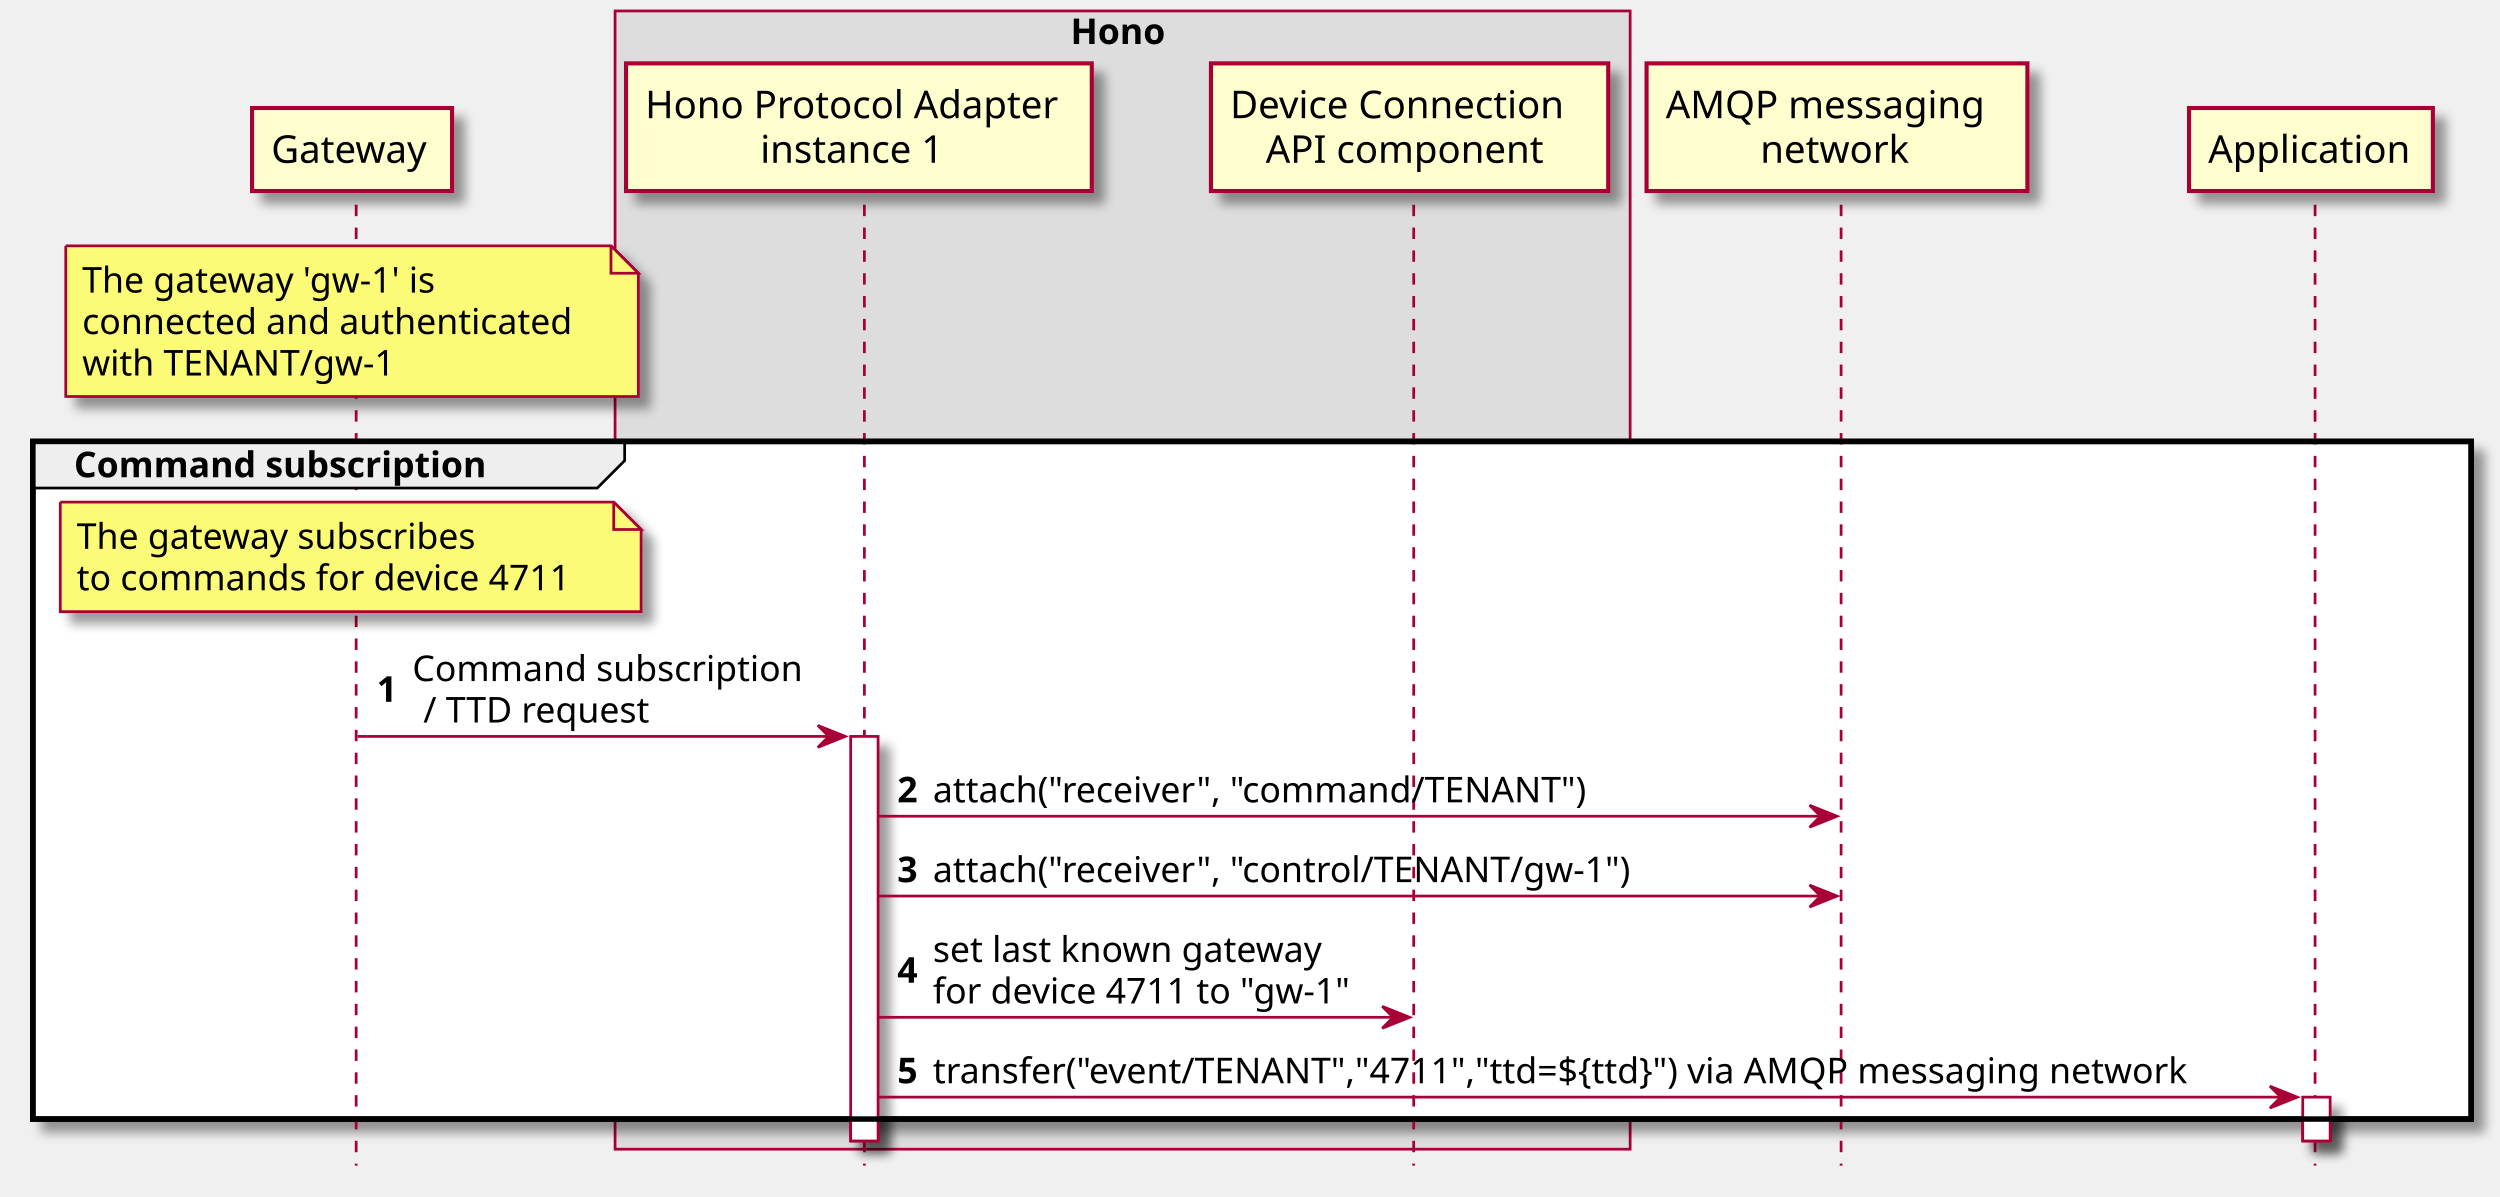
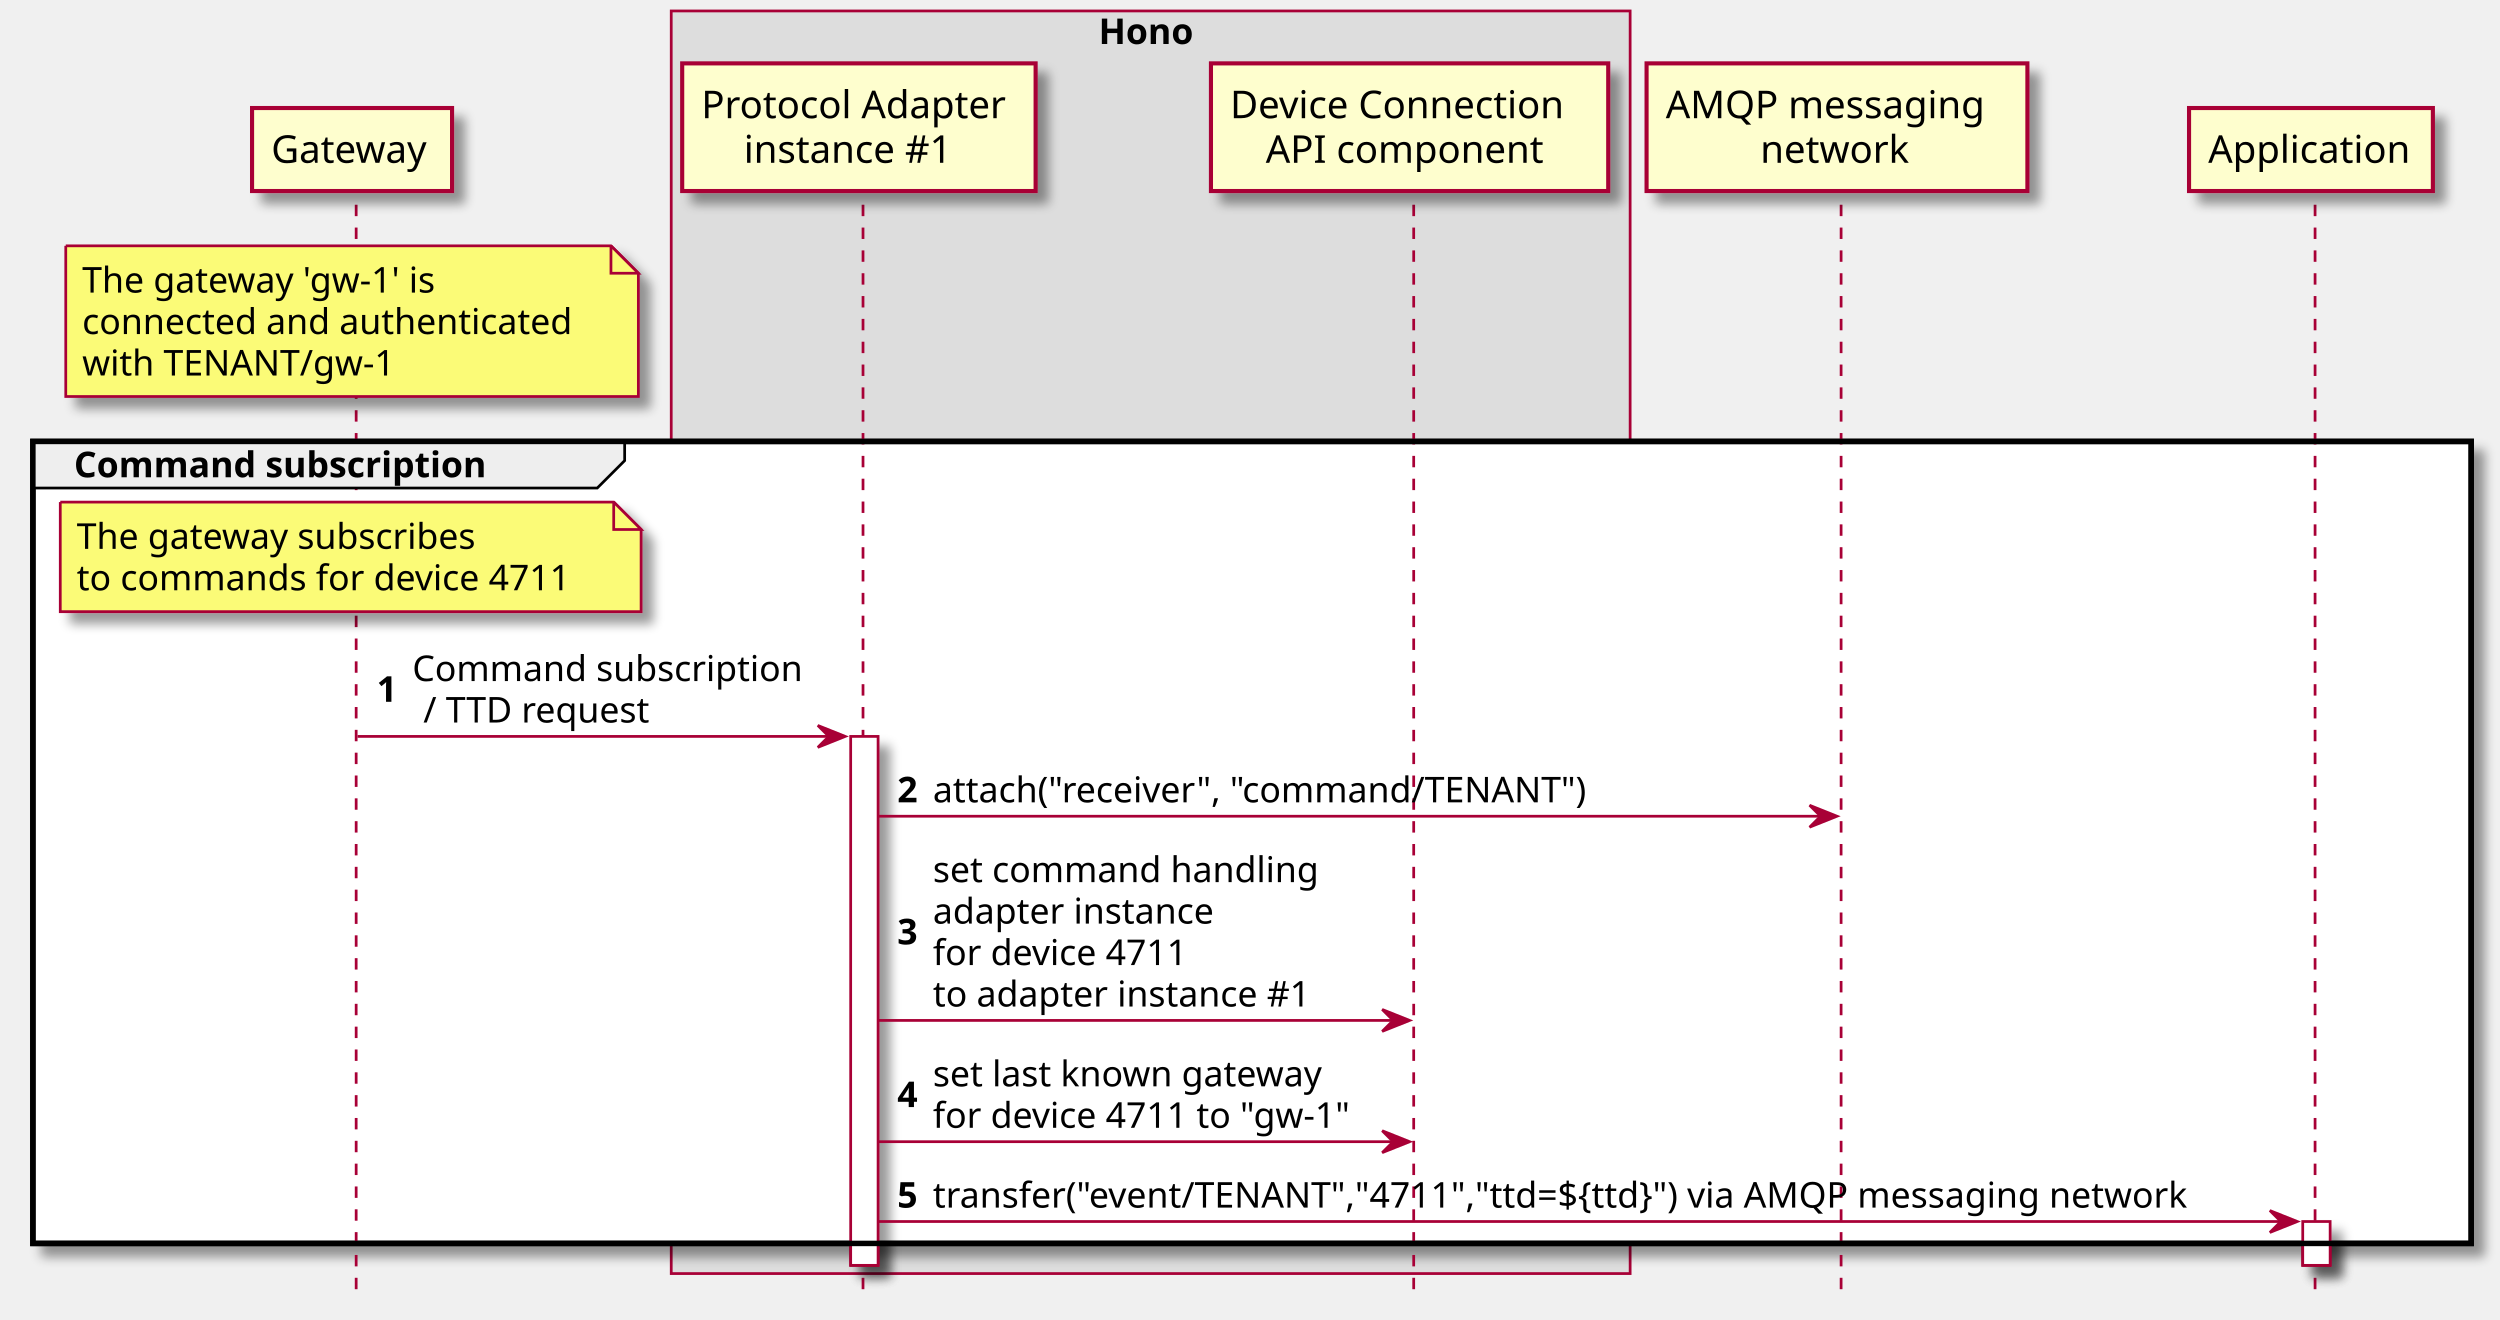
- <svg xmlns="http://www.w3.org/2000/svg" contentScriptType="application/ecmascript" contentStyleType="text/css" height="524.4px" preserveAspectRatio="none" style="width:1095px;height:524px;" version="1.1" viewBox="0 0 1095 524" width="1095.6px" zoomAndPan="magnify">
+ <svg xmlns="http://www.w3.org/2000/svg" contentScriptType="application/ecmascript" contentStyleType="text/css" height="578.4px" preserveAspectRatio="none" style="width:1095px;height:578px;" version="1.1" viewBox="0 0 1095 578" width="1095.6px" zoomAndPan="magnify">
  <defs>
-     <filter height="300%" id="f18usbzk9g0cfi" width="300%" x="-1" y="-1">
+     <filter height="300%" id="fxufgiin6qiiw" width="300%" x="-1" y="-1">
      <feGaussianBlur result="blurOut" stdDeviation="2.4" />
      <feColorMatrix in="blurOut" result="blurOut2" type="matrix" values="0 0 0 0 0 0 0 0 0 0 0 0 0 0 0 0 0 0 .4 0" />
      <feOffset dx="4.8" dy="4.8" in="blurOut2" result="blurOut3" />
      <feBlend in="SourceGraphic" in2="blurOut3" mode="normal" />
    </filter>
  </defs>
  <g>
-     <rect fill="#DDDDDD" height="498.544" style="stroke: #A80036; stroke-width: 1.2;" width="444.6" x="269.4" y="4.8" />
-     <text fill="#000000" font-family="sans-serif" font-size="15.6" font-weight="bold" lengthAdjust="spacingAndGlyphs" textLength="45.6" x="468.9" y="19.28">Hono</text>
-     <rect fill="#FFFFFF" filter="url(#f18usbzk9g0cfi)" height="177.197" style="stroke: #A80036; stroke-width: 1.2;" width="12" x="372.6" y="322.547" />
-     <rect fill="#FFFFFF" filter="url(#f18usbzk9g0cfi)" height="19.2" style="stroke: #A80036; stroke-width: 1.2;" width="12" x="1008.6" y="480.544" />
-     <rect fill="#FFFFFF" filter="url(#f18usbzk9g0cfi)" height="296.794" style="stroke: #000000; stroke-width: 2.4;" width="1068" x="14.4" y="193.35" />
-     <line style="stroke: #A80036; stroke-width: 1.2; stroke-dasharray: 5.0,5.0;" x1="156" x2="156" y1="89.672" y2="510.544" />
-     <line style="stroke: #A80036; stroke-width: 1.2; stroke-dasharray: 5.0,5.0;" x1="378.6" x2="378.6" y1="89.672" y2="510.544" />
-     <line style="stroke: #A80036; stroke-width: 1.2; stroke-dasharray: 5.0,5.0;" x1="619.2" x2="619.2" y1="89.672" y2="510.544" />
-     <line style="stroke: #A80036; stroke-width: 1.2; stroke-dasharray: 5.0,5.0;" x1="806.4" x2="806.4" y1="89.672" y2="510.544" />
-     <line style="stroke: #A80036; stroke-width: 1.2; stroke-dasharray: 5.0,5.0;" x1="1014" x2="1014" y1="89.672" y2="510.544" />
-     <rect fill="#FEFECE" filter="url(#f18usbzk9g0cfi)" height="36.356" style="stroke: #A80036; stroke-width: 1.8;" width="87.6" x="110.4" y="47.316" />
+     <rect fill="#DDDDDD" height="553.022" style="stroke: #A80036; stroke-width: 1.2;" width="420" x="294" y="4.8" />
+     <text fill="#000000" font-family="sans-serif" font-size="15.6" font-weight="bold" lengthAdjust="spacingAndGlyphs" textLength="45.6" x="481.2" y="19.28">Hono</text>
+     <rect fill="#FFFFFF" filter="url(#fxufgiin6qiiw)" height="231.675" style="stroke: #A80036; stroke-width: 1.2;" width="12" x="372.6" y="322.547" />
+     <rect fill="#FFFFFF" filter="url(#fxufgiin6qiiw)" height="19.2" style="stroke: #A80036; stroke-width: 1.2;" width="12" x="1008.6" y="535.022" />
+     <rect fill="#FFFFFF" filter="url(#fxufgiin6qiiw)" height="351.272" style="stroke: #000000; stroke-width: 2.4;" width="1068" x="14.4" y="193.35" />
+     <line style="stroke: #A80036; stroke-width: 1.2; stroke-dasharray: 5.0,5.0;" x1="156" x2="156" y1="89.672" y2="565.022" />
+     <line style="stroke: #A80036; stroke-width: 1.2; stroke-dasharray: 5.0,5.0;" x1="378" x2="378" y1="89.672" y2="565.022" />
+     <line style="stroke: #A80036; stroke-width: 1.2; stroke-dasharray: 5.0,5.0;" x1="619.2" x2="619.2" y1="89.672" y2="565.022" />
+     <line style="stroke: #A80036; stroke-width: 1.2; stroke-dasharray: 5.0,5.0;" x1="806.4" x2="806.4" y1="89.672" y2="565.022" />
+     <line style="stroke: #A80036; stroke-width: 1.2; stroke-dasharray: 5.0,5.0;" x1="1014" x2="1014" y1="89.672" y2="565.022" />
+     <rect fill="#FEFECE" filter="url(#fxufgiin6qiiw)" height="36.356" style="stroke: #A80036; stroke-width: 1.8;" width="87.6" x="110.4" y="47.316" />
    <text fill="#000000" font-family="sans-serif" font-size="16.8" lengthAdjust="spacingAndGlyphs" textLength="70.8" x="118.8" y="71.31">Gateway</text>
-     <rect fill="#FEFECE" filter="url(#f18usbzk9g0cfi)" height="55.913" style="stroke: #A80036; stroke-width: 1.8;" width="204" x="274.2" y="27.759" />
-     <text fill="#000000" font-family="sans-serif" font-size="16.8" lengthAdjust="spacingAndGlyphs" textLength="187.2" x="282.6" y="51.754">Hono Protocol Adapter</text>
-     <text fill="#000000" font-family="sans-serif" font-size="16.8" lengthAdjust="spacingAndGlyphs" textLength="86.4" x="333" y="71.31">instance 1</text>
-     <rect fill="#FEFECE" filter="url(#f18usbzk9g0cfi)" height="55.913" style="stroke: #A80036; stroke-width: 1.8;" width="174" x="530.4" y="27.759" />
+     <rect fill="#FEFECE" filter="url(#fxufgiin6qiiw)" height="55.913" style="stroke: #A80036; stroke-width: 1.8;" width="154.8" x="298.8" y="27.759" />
+     <text fill="#000000" font-family="sans-serif" font-size="16.8" lengthAdjust="spacingAndGlyphs" textLength="138" x="307.2" y="51.754">Protocol Adapter</text>
+     <text fill="#000000" font-family="sans-serif" font-size="16.8" lengthAdjust="spacingAndGlyphs" textLength="100.8" x="325.8" y="71.31">instance #1</text>
+     <rect fill="#FEFECE" filter="url(#fxufgiin6qiiw)" height="55.913" style="stroke: #A80036; stroke-width: 1.8;" width="174" x="530.4" y="27.759" />
    <text fill="#000000" font-family="sans-serif" font-size="16.8" lengthAdjust="spacingAndGlyphs" textLength="157.2" x="538.8" y="51.754">Device Connection</text>
    <text fill="#000000" font-family="sans-serif" font-size="16.8" lengthAdjust="spacingAndGlyphs" textLength="126" x="554.4" y="71.31">API component</text>
-     <rect fill="#FEFECE" filter="url(#f18usbzk9g0cfi)" height="55.913" style="stroke: #A80036; stroke-width: 1.8;" width="166.8" x="721.2" y="27.759" />
+     <rect fill="#FEFECE" filter="url(#fxufgiin6qiiw)" height="55.913" style="stroke: #A80036; stroke-width: 1.8;" width="166.8" x="721.2" y="27.759" />
    <text fill="#000000" font-family="sans-serif" font-size="16.8" lengthAdjust="spacingAndGlyphs" textLength="145.2" x="729.6" y="51.754">AMQP messaging</text>
    <text fill="#000000" font-family="sans-serif" font-size="16.8" lengthAdjust="spacingAndGlyphs" textLength="67.2" x="771" y="71.31">network</text>
-     <rect fill="#FEFECE" filter="url(#f18usbzk9g0cfi)" height="36.356" style="stroke: #A80036; stroke-width: 1.8;" width="106.8" x="958.8" y="47.316" />
+     <rect fill="#FEFECE" filter="url(#fxufgiin6qiiw)" height="36.356" style="stroke: #A80036; stroke-width: 1.8;" width="106.8" x="958.8" y="47.316" />
    <text fill="#000000" font-family="sans-serif" font-size="16.8" lengthAdjust="spacingAndGlyphs" textLength="90" x="967.2" y="71.31">Application</text>
-     <rect fill="#FFFFFF" filter="url(#f18usbzk9g0cfi)" height="177.197" style="stroke: #A80036; stroke-width: 1.2;" width="12" x="372.6" y="322.547" />
-     <rect fill="#FFFFFF" filter="url(#f18usbzk9g0cfi)" height="19.2" style="stroke: #A80036; stroke-width: 1.2;" width="12" x="1008.6" y="480.544" />
-     <path d="M28.8,107.672 L28.8,173.672 L279.6,173.672 L279.6,119.672 L267.6,107.672 L28.8,107.672 " fill="#FBFB77" filter="url(#f18usbzk9g0cfi)" style="stroke: #A80036; stroke-width: 1.2;" />
+     <rect fill="#FFFFFF" filter="url(#fxufgiin6qiiw)" height="231.675" style="stroke: #A80036; stroke-width: 1.2;" width="12" x="372.6" y="322.547" />
+     <rect fill="#FFFFFF" filter="url(#fxufgiin6qiiw)" height="19.2" style="stroke: #A80036; stroke-width: 1.2;" width="12" x="1008.6" y="535.022" />
+     <path d="M28.8,107.672 L28.8,173.672 L279.6,173.672 L279.6,119.672 L267.6,107.672 L28.8,107.672 " fill="#FBFB77" filter="url(#fxufgiin6qiiw)" style="stroke: #A80036; stroke-width: 1.2;" />
    <path d="M267.6,107.672 L267.6,119.672 L279.6,119.672 L267.6,107.672 " fill="#FBFB77" style="stroke: #A80036; stroke-width: 1.2;" />
    <text fill="#000000" font-family="sans-serif" font-size="15.6" lengthAdjust="spacingAndGlyphs" textLength="160.8" x="36" y="128.152">The gateway 'gw-1' is</text>
    <text fill="#000000" font-family="sans-serif" font-size="15.6" lengthAdjust="spacingAndGlyphs" textLength="225.6" x="36" y="146.311">connected and authenticated</text>
    <text fill="#000000" font-family="sans-serif" font-size="15.6" lengthAdjust="spacingAndGlyphs" textLength="136.8" x="36" y="164.471">with TENANT/gw-1</text>
    <path d="M14.4,193.35 L273.6,193.35 L273.6,201.75 L261.6,213.75 L14.4,213.75 L14.4,193.35 " fill="#EEEEEE" style="stroke: #000000; stroke-width: 1.2;" />
-     <rect fill="none" height="296.794" style="stroke: #000000; stroke-width: 2.4;" width="1068" x="14.4" y="193.35" />
+     <rect fill="none" height="351.272" style="stroke: #000000; stroke-width: 2.4;" width="1068" x="14.4" y="193.35" />
    <text fill="#000000" font-family="sans-serif" font-size="15.6" font-weight="bold" lengthAdjust="spacingAndGlyphs" textLength="205.2" x="32.4" y="209.03">Command subscription</text>
-     <path d="M26.4,219.909 L26.4,267.909 L280.8,267.909 L280.8,231.909 L268.8,219.909 L26.4,219.909 " fill="#FBFB77" filter="url(#f18usbzk9g0cfi)" style="stroke: #A80036; stroke-width: 1.2;" />
+     <path d="M26.4,219.909 L26.4,267.909 L280.8,267.909 L280.8,231.909 L268.8,219.909 L26.4,219.909 " fill="#FBFB77" filter="url(#fxufgiin6qiiw)" style="stroke: #A80036; stroke-width: 1.2;" />
    <path d="M268.8,219.909 L268.8,231.909 L280.8,231.909 L268.8,219.909 " fill="#FBFB77" style="stroke: #A80036; stroke-width: 1.2;" />
    <text fill="#000000" font-family="sans-serif" font-size="15.6" lengthAdjust="spacingAndGlyphs" textLength="182.4" x="33.6" y="240.39">The gateway subscribes</text>
    <text fill="#000000" font-family="sans-serif" font-size="15.6" lengthAdjust="spacingAndGlyphs" textLength="229.2" x="33.6" y="258.549">to commands for device 4711</text>
    <polygon fill="#A80036" points="358.2,317.747,370.2,322.547,358.2,327.347,363,322.547" style="stroke: #A80036; stroke-width: 1.2;" />
    <line style="stroke: #A80036; stroke-width: 1.2;" x1="156.6" x2="365.4" y1="322.547" y2="322.547" />
    <text fill="#000000" font-family="sans-serif" font-size="15.6" font-weight="bold" lengthAdjust="spacingAndGlyphs" textLength="10.8" x="165" y="307.388">1</text>
    <text fill="#000000" font-family="sans-serif" font-size="15.6" lengthAdjust="spacingAndGlyphs" textLength="177.6" x="180.6" y="298.308">Command subscription</text>
    <text fill="#000000" font-family="sans-serif" font-size="15.6" lengthAdjust="spacingAndGlyphs" textLength="102" x="185.4" y="316.468">/ TTD request</text>
    <polygon fill="#A80036" points="792.6,352.706,804.6,357.506,792.6,362.306,797.4,357.506" style="stroke: #A80036; stroke-width: 1.2;" />
    <line style="stroke: #A80036; stroke-width: 1.2;" x1="384.6" x2="799.8" y1="357.506" y2="357.506" />
    <text fill="#000000" font-family="sans-serif" font-size="15.6" font-weight="bold" lengthAdjust="spacingAndGlyphs" textLength="10.8" x="393" y="351.427">2</text>
    <text fill="#000000" font-family="sans-serif" font-size="15.6" lengthAdjust="spacingAndGlyphs" textLength="300" x="408.6" y="351.427">attach("receiver", "command/TENANT")</text>
-     <polygon fill="#A80036" points="792.6,387.666,804.6,392.466,792.6,397.266,797.4,392.466" style="stroke: #A80036; stroke-width: 1.2;" />
-     <line style="stroke: #A80036; stroke-width: 1.2;" x1="384.6" x2="799.8" y1="392.466" y2="392.466" />
-     <text fill="#000000" font-family="sans-serif" font-size="15.6" font-weight="bold" lengthAdjust="spacingAndGlyphs" textLength="10.8" x="393" y="386.387">3</text>
-     <text fill="#000000" font-family="sans-serif" font-size="15.6" lengthAdjust="spacingAndGlyphs" textLength="315.6" x="408.6" y="386.387">attach("receiver", "control/TENANT/gw-1")</text>
-     <polygon fill="#A80036" points="605.4,440.784,617.4,445.584,605.4,450.384,610.2,445.584" style="stroke: #A80036; stroke-width: 1.2;" />
-     <line style="stroke: #A80036; stroke-width: 1.2;" x1="384.6" x2="612.6" y1="445.584" y2="445.584" />
-     <text fill="#000000" font-family="sans-serif" font-size="15.6" font-weight="bold" lengthAdjust="spacingAndGlyphs" textLength="10.8" x="393" y="430.426">4</text>
-     <text fill="#000000" font-family="sans-serif" font-size="15.6" lengthAdjust="spacingAndGlyphs" textLength="177.6" x="408.6" y="421.346">set last known gateway</text>
-     <text fill="#000000" font-family="sans-serif" font-size="15.6" lengthAdjust="spacingAndGlyphs" textLength="190.8" x="408.6" y="439.505">for device 4711 to "gw-1"</text>
-     <polygon fill="#A80036" points="994.2,475.744,1006.2,480.544,994.2,485.344,999,480.544" style="stroke: #A80036; stroke-width: 1.2;" />
-     <line style="stroke: #A80036; stroke-width: 1.2;" x1="384.6" x2="1001.4" y1="480.544" y2="480.544" />
-     <text fill="#000000" font-family="sans-serif" font-size="15.6" font-weight="bold" lengthAdjust="spacingAndGlyphs" textLength="10.8" x="393" y="474.465">5</text>
-     <text fill="#000000" font-family="sans-serif" font-size="15.6" lengthAdjust="spacingAndGlyphs" textLength="585.6" x="408.6" y="474.465">transfer("event/TENANT","4711","ttd=${ttd}")  via AMQP messaging network</text>
+     <polygon fill="#A80036" points="605.4,442.144,617.4,446.944,605.4,451.744,610.2,446.944" style="stroke: #A80036; stroke-width: 1.2;" />
+     <line style="stroke: #A80036; stroke-width: 1.2;" x1="384.6" x2="612.6" y1="446.944" y2="446.944" />
+     <text fill="#000000" font-family="sans-serif" font-size="15.6" font-weight="bold" lengthAdjust="spacingAndGlyphs" textLength="10.8" x="393" y="413.626">3</text>
+     <text fill="#000000" font-family="sans-serif" font-size="15.6" lengthAdjust="spacingAndGlyphs" textLength="176.4" x="408.6" y="386.387">set command handling</text>
+     <text fill="#000000" font-family="sans-serif" font-size="15.6" lengthAdjust="spacingAndGlyphs" textLength="129.6" x="408.6" y="404.546">adapter instance</text>
+     <text fill="#000000" font-family="sans-serif" font-size="15.6" lengthAdjust="spacingAndGlyphs" textLength="117.6" x="408.6" y="422.705">for device 4711</text>
+     <text fill="#000000" font-family="sans-serif" font-size="15.6" lengthAdjust="spacingAndGlyphs" textLength="177.6" x="408.6" y="440.865">to adapter instance #1</text>
+     <polygon fill="#A80036" points="605.4,495.262,617.4,500.062,605.4,504.863,610.2,500.062" style="stroke: #A80036; stroke-width: 1.2;" />
+     <line style="stroke: #A80036; stroke-width: 1.2;" x1="384.6" x2="612.6" y1="500.062" y2="500.062" />
+     <text fill="#000000" font-family="sans-serif" font-size="15.6" font-weight="bold" lengthAdjust="spacingAndGlyphs" textLength="10.8" x="393" y="484.904">4</text>
+     <text fill="#000000" font-family="sans-serif" font-size="15.6" lengthAdjust="spacingAndGlyphs" textLength="177.6" x="408.6" y="475.824">set last known gateway</text>
+     <text fill="#000000" font-family="sans-serif" font-size="15.6" lengthAdjust="spacingAndGlyphs" textLength="190.8" x="408.6" y="493.983">for device 4711 to "gw-1"</text>
+     <polygon fill="#A80036" points="994.2,530.222,1006.2,535.022,994.2,539.822,999,535.022" style="stroke: #A80036; stroke-width: 1.2;" />
+     <line style="stroke: #A80036; stroke-width: 1.2;" x1="384.6" x2="1001.4" y1="535.022" y2="535.022" />
+     <text fill="#000000" font-family="sans-serif" font-size="15.6" font-weight="bold" lengthAdjust="spacingAndGlyphs" textLength="10.8" x="393" y="528.943">5</text>
+     <text fill="#000000" font-family="sans-serif" font-size="15.6" lengthAdjust="spacingAndGlyphs" textLength="585.6" x="408.6" y="528.943">transfer("event/TENANT","4711","ttd=${ttd}")  via AMQP messaging network</text>
  </g>
</svg>
